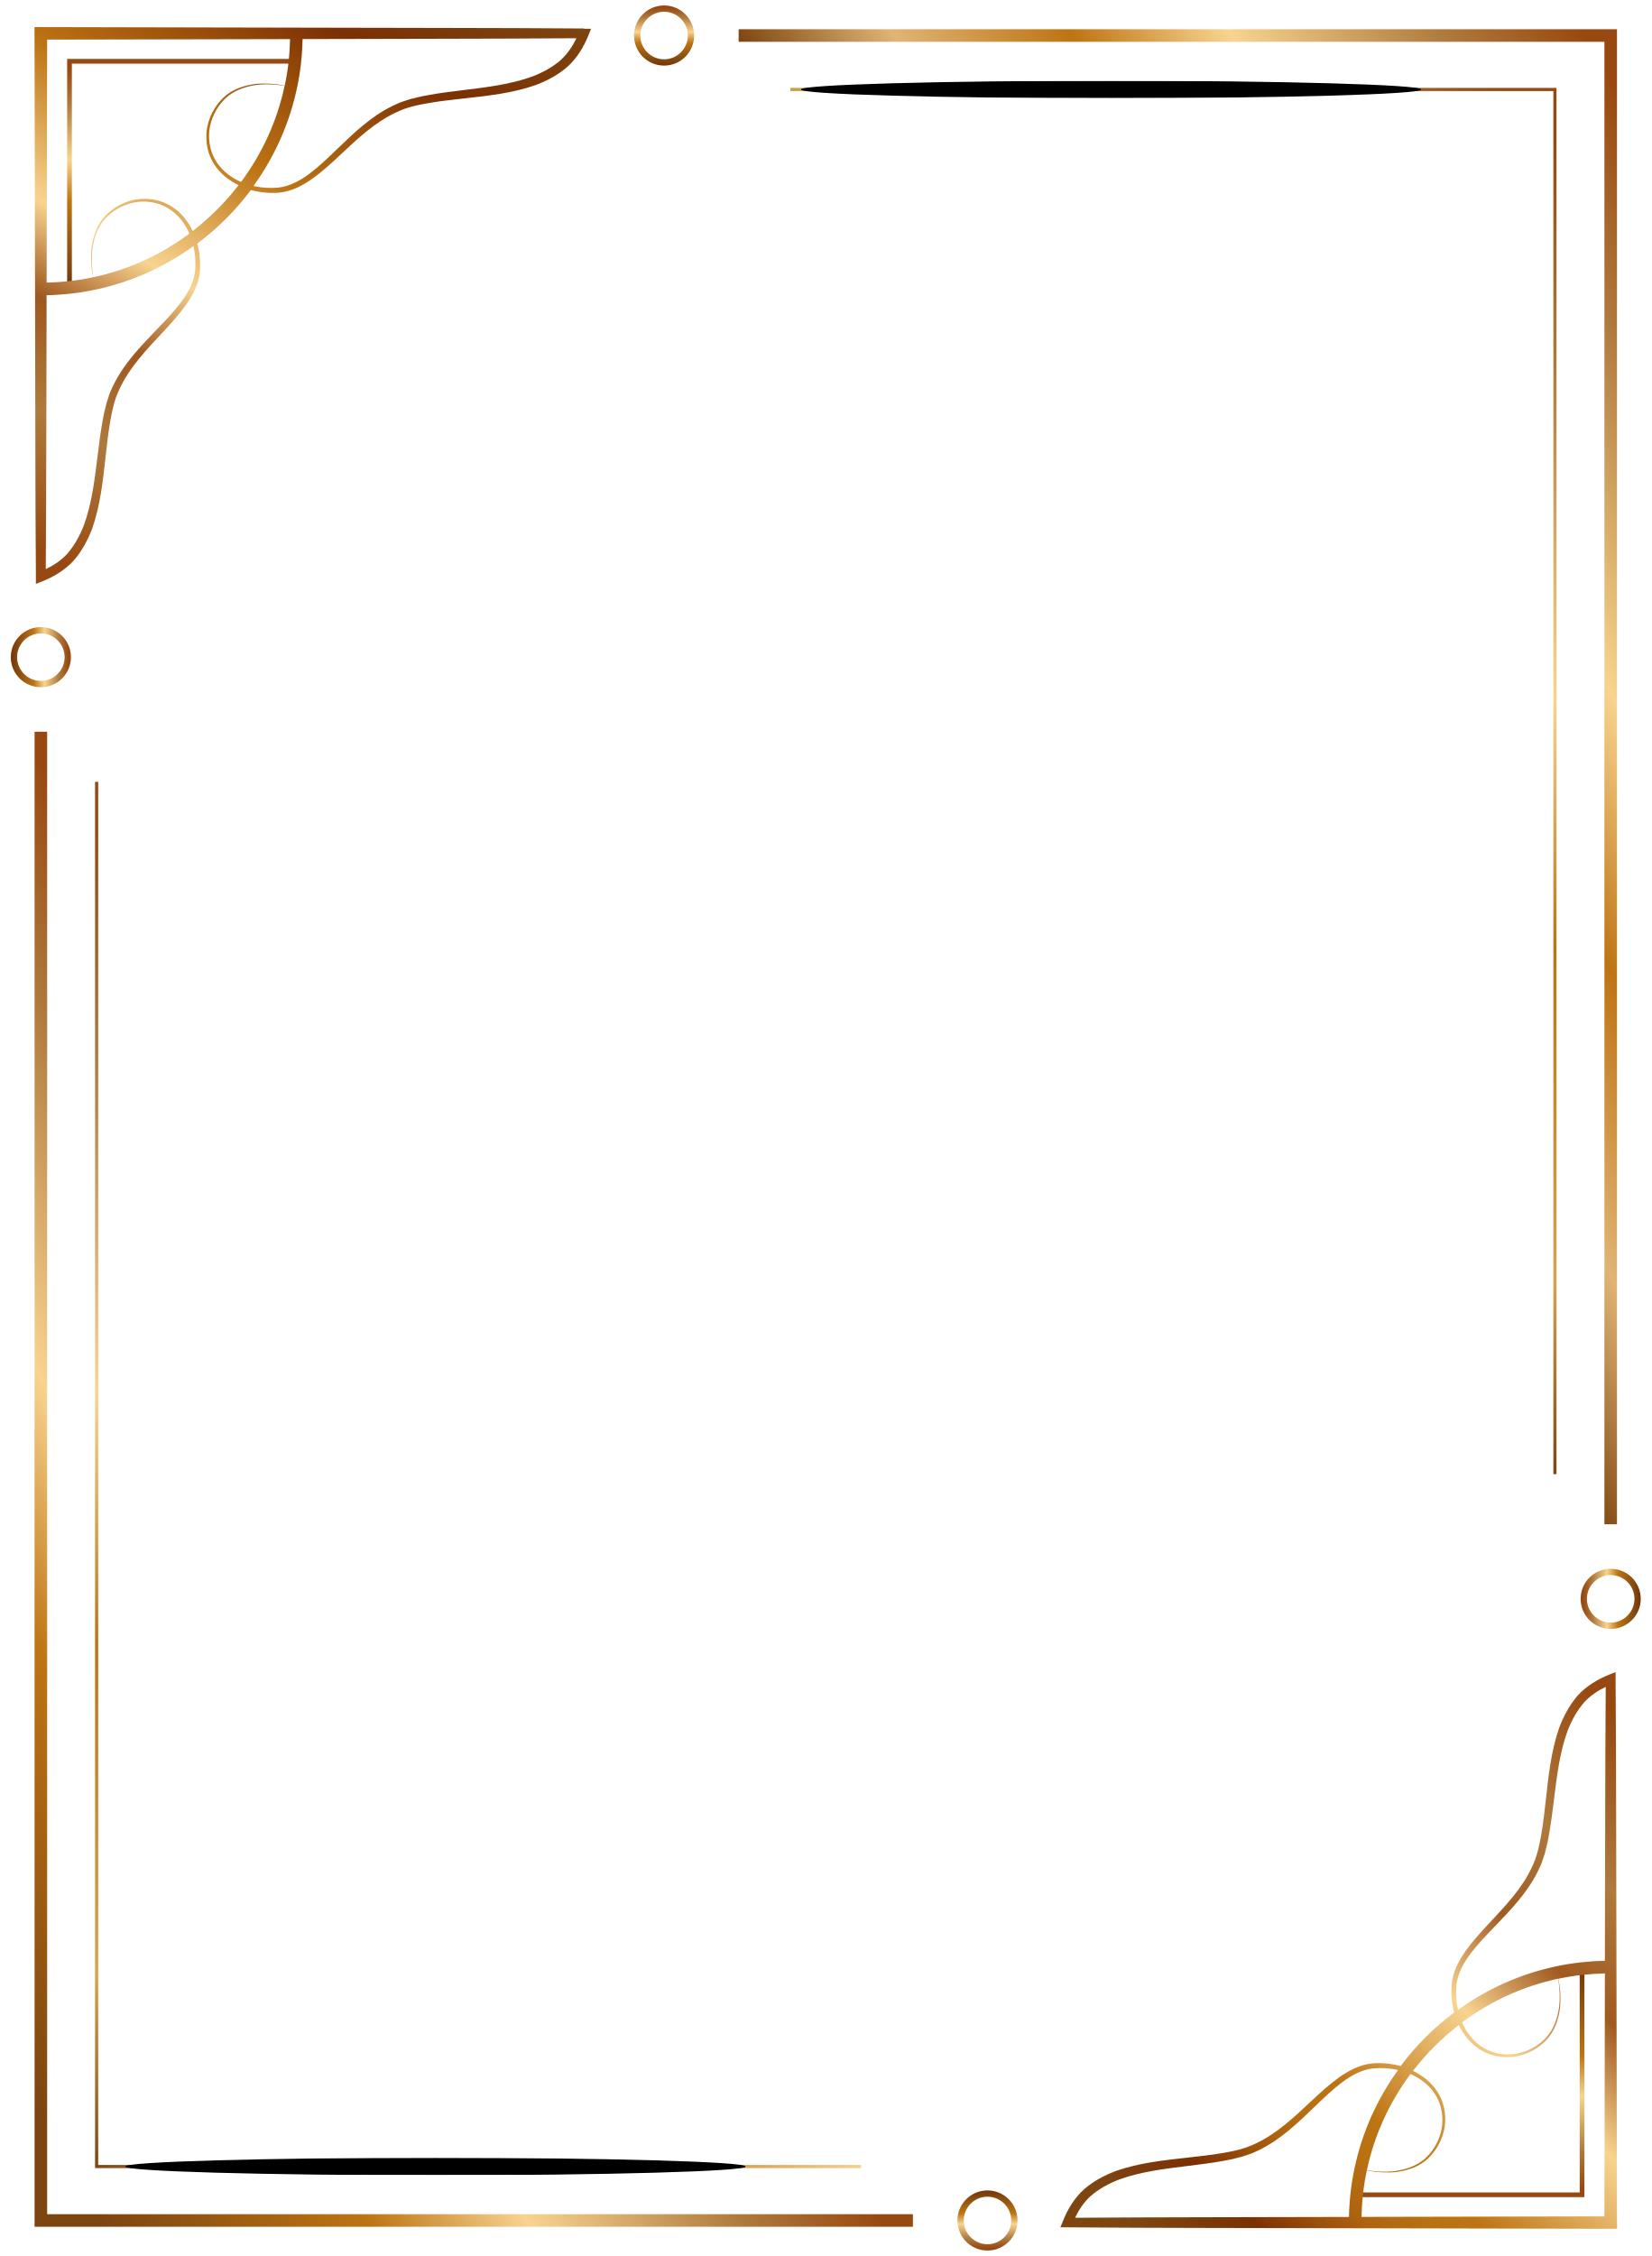
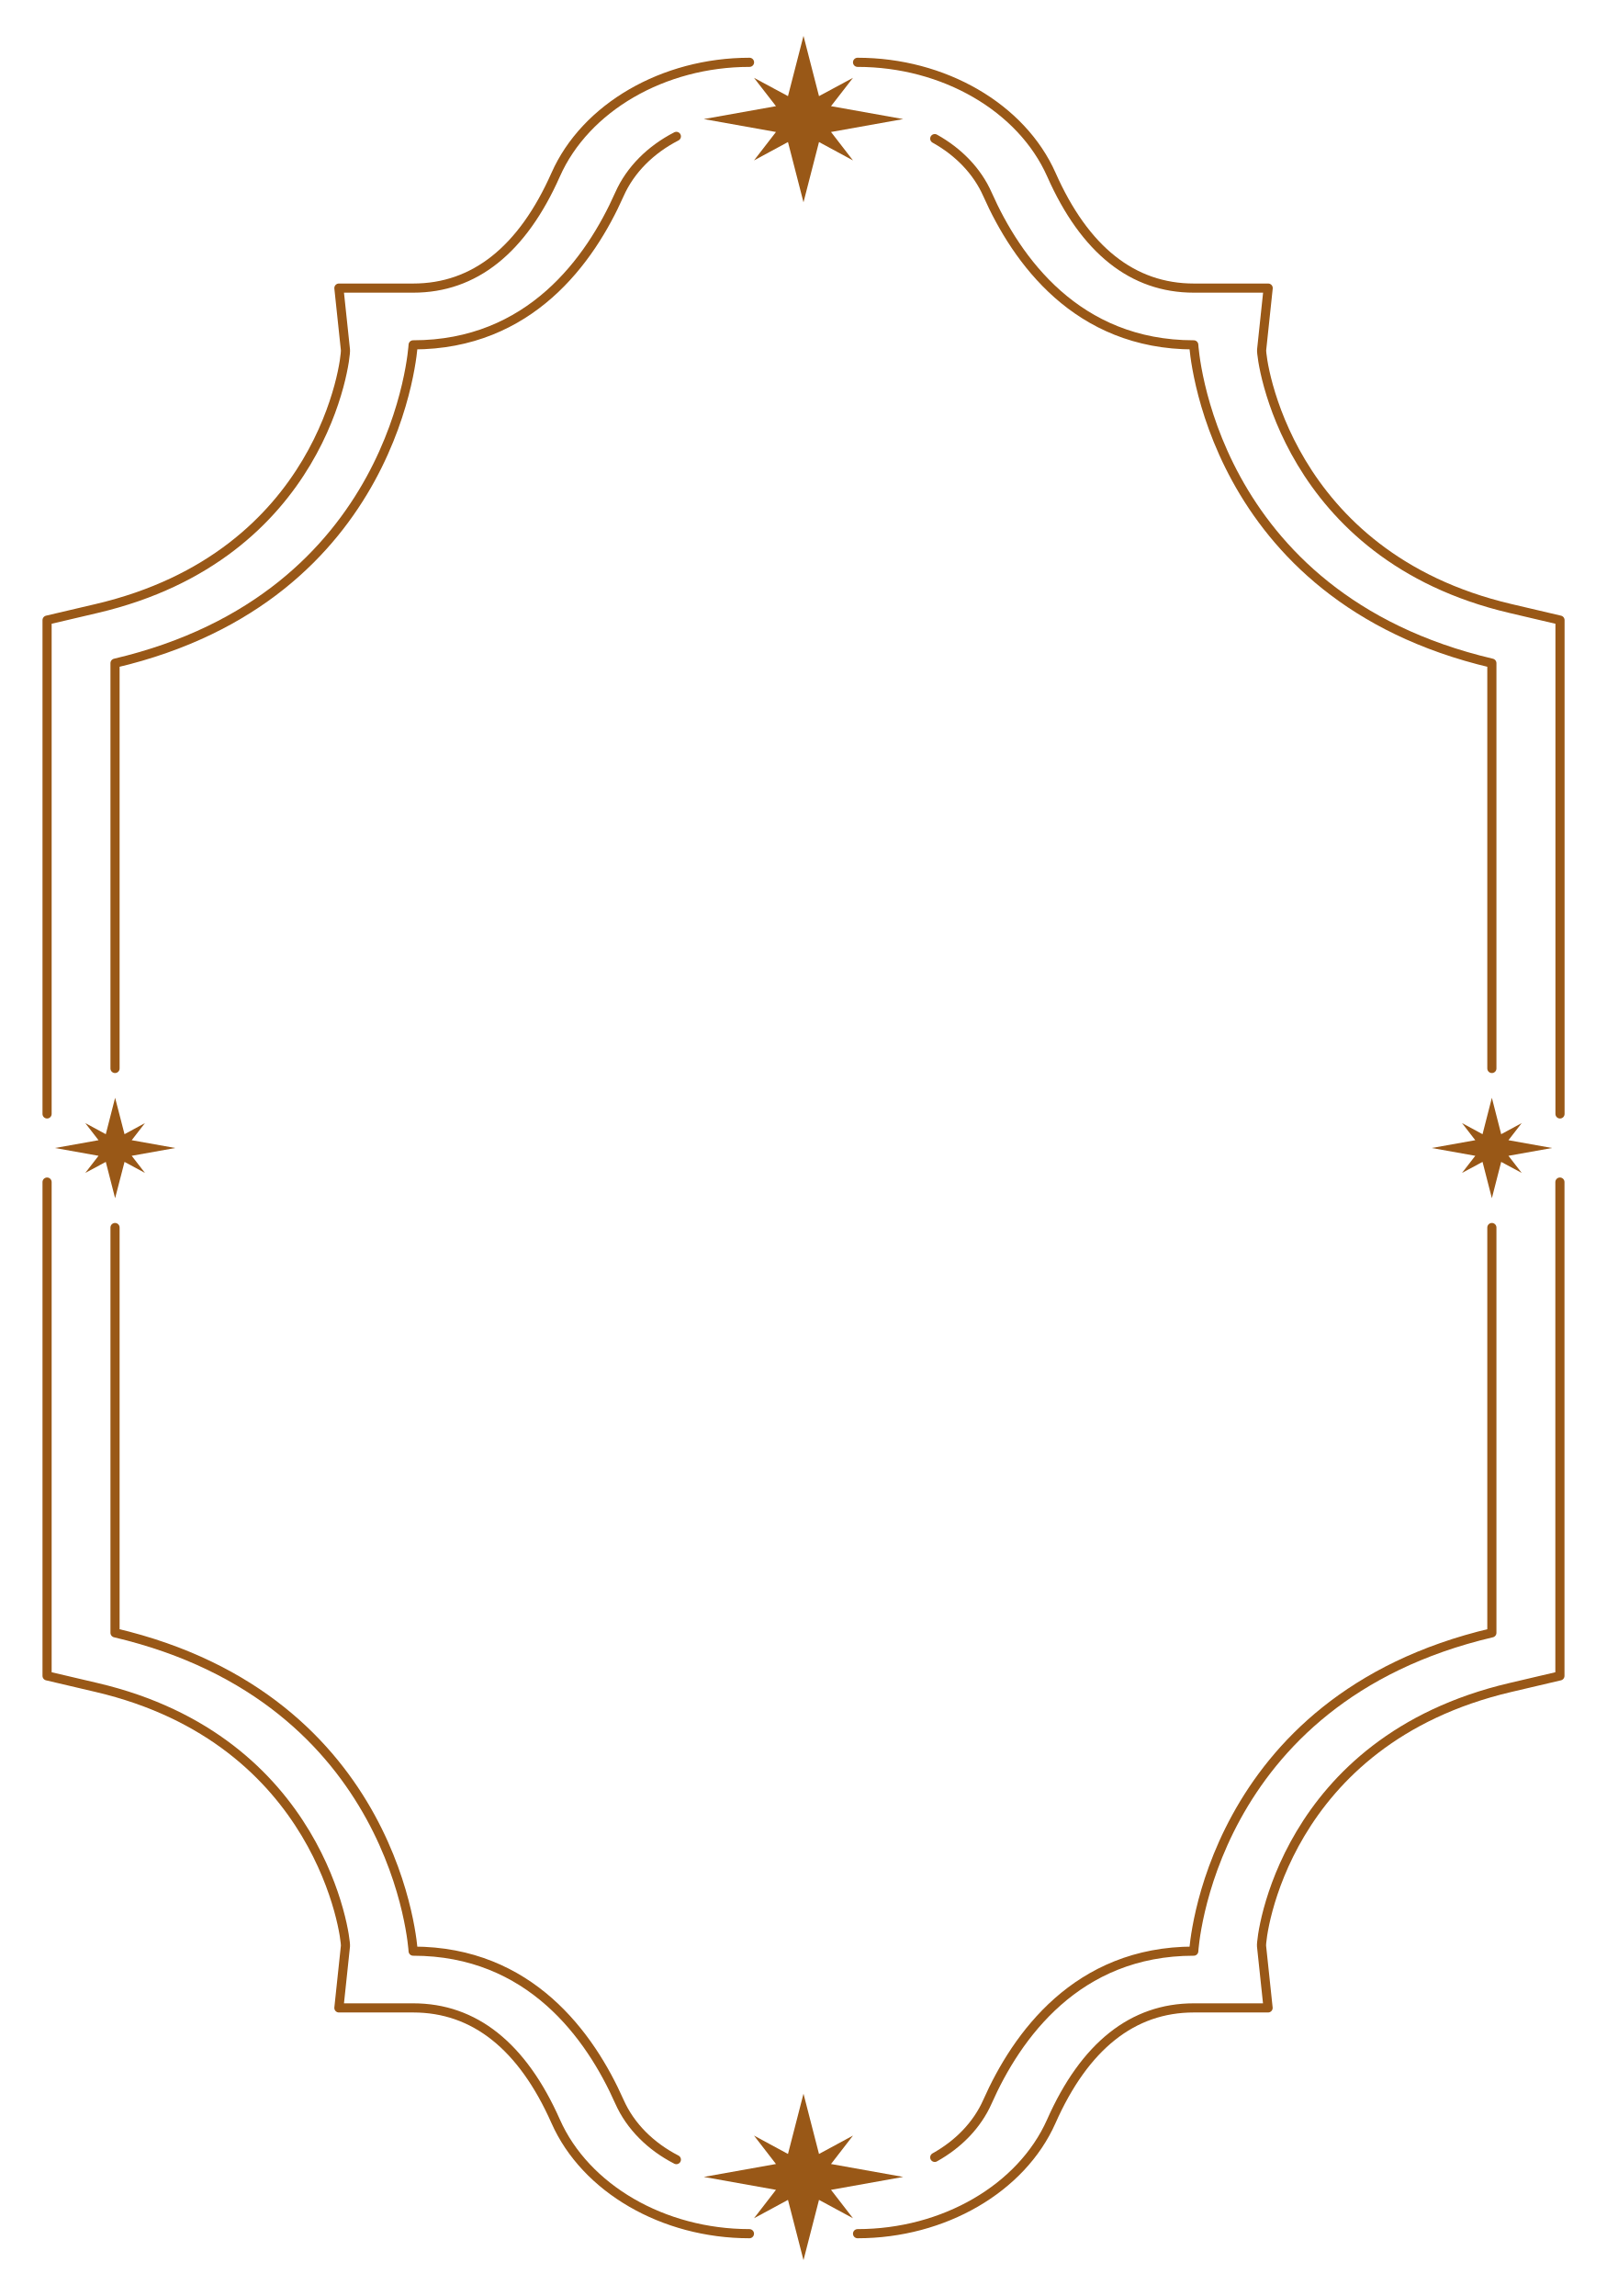
- <svg xmlns="http://www.w3.org/2000/svg" xmlns:xlink="http://www.w3.org/1999/xlink" viewBox="0 0 262.7 358.78" preserveAspectRatio="none">
+ <svg xmlns="http://www.w3.org/2000/svg" id="OBJECTS" viewBox="0 0 179.24 256.06" preserveAspectRatio="none">
  <defs>
    <style>
      .cls-1 {
-         mask: url(#mask-5);
+         fill: none;
+         stroke: #995817;
+         stroke-linecap: round;
+         stroke-linejoin: round;
+         stroke-width: 1.02px;
      }

      .cls-2 {
-         fill: url(#_Áåçûìÿííûé_ãðàäèåíò-2);
-       }
- 
-       .cls-2, .cls-3 {
-         mix-blend-mode: screen;
-       }
- 
-       .cls-4 {
-         fill: url(#Bronze_9-6);
-       }
- 
-       .cls-5 {
-         mask: url(#mask-1);
-       }
- 
-       .cls-6 {
-         mask: url(#mask-6);
-       }
- 
-       .cls-7 {
-         mask: url(#mask-7);
-       }
- 
-       .cls-8 {
-         filter: url(#luminosity-noclip-5);
-       }
- 
-       .cls-9 {
-         mask: url(#mask);
-       }
- 
-       .cls-10 {
-         fill: url(#_Áåçûìÿííûé_ãðàäèåíò_13);
-       }
- 
-       .cls-11 {
-         fill: url(#_Áåçûìÿííûé_ãðàäèåíò_29-2);
-       }
- 
-       .cls-12 {
-         fill: url(#Bronze_9);
-       }
- 
-       .cls-13 {
-         mask: url(#mask-2);
-       }
- 
-       .cls-14 {
-         fill: url(#_Áåçûìÿííûé_ãðàäèåíò_50);
-       }
- 
-       .cls-14, .cls-15, .cls-16, .cls-17 {
-         mix-blend-mode: multiply;
-       }
- 
-       .cls-18 {
-         filter: url(#luminosity-noclip-3);
-       }
- 
-       .cls-19 {
-         fill: url(#_Áåçûìÿííûé_ãðàäèåíò_12);
-       }
- 
-       .cls-20 {
-         isolation: isolate;
-       }
- 
-       .cls-21 {
-         fill: url(#_Áåçûìÿííûé_ãðàäèåíò_29);
-       }
- 
-       .cls-22 {
-         fill: url(#_Áåçûìÿííûé_ãðàäèåíò_14);
-       }
- 
-       .cls-15 {
-         fill: url(#_Áåçûìÿííûé_ãðàäèåíò_7);
-       }
- 
-       .cls-23 {
-         fill: url(#Bronze_9-2);
-       }
- 
-       .cls-3 {
-         fill: url(#_Áåçûìÿííûé_ãðàäèåíò);
-       }
- 
-       .cls-16 {
-         fill: url(#_Áåçûìÿííûé_ãðàäèåíò_8);
-       }
- 
-       .cls-24 {
-         fill: url(#_Áåçûìÿííûé_ãðàäèåíò_22);
-       }
- 
-       .cls-25 {
-         fill: url(#Bronze_9-5);
-       }
- 
-       .cls-26 {
-         mask: url(#mask-4);
-       }
- 
-       .cls-27 {
-         fill: url(#Bronze_9-4);
-       }
- 
-       .cls-17 {
-         fill: url(#_Áåçûìÿííûé_ãðàäèåíò_49);
-       }
- 
-       .cls-28 {
-         fill: url(#Bronze_9-3);
-       }
- 
-       .cls-29 {
-         filter: url(#luminosity-noclip-7);
-       }
- 
-       .cls-30 {
-         mask: url(#mask-3);
-       }
- 
-       .cls-31 {
-         filter: url(#luminosity-noclip);
+         fill: #995817;
      }
    </style>
-     <linearGradient id="_Áåçûìÿííûé_ãðàäèåíò_29" data-name="Áåçûìÿííûé ãðàäèåíò 29" x1="161.75" y1="149.12" x2="272.23" y2="38.64" gradientUnits="userSpaceOnUse">
-       <stop offset="0" stop-color="#7d4510" />
-       <stop offset=".14" stop-color="#dba14c" />
-       <stop offset=".38" stop-color="#bd7413" />
-       <stop offset=".56" stop-color="#f8d490" />
-       <stop offset=".8" stop-color="#af7a3d" />
-       <stop offset=".96" stop-color="#984911" />
-     </linearGradient>
-     <linearGradient id="_Áåçûìÿííûé_ãðàäèåíò_29-2" data-name="Áåçûìÿííûé ãðàäèåíò 29" x1="-1183.93" y1="86.81" x2="-1294.42" y2="197.29" gradientTransform="translate(-1193.47 406.95) rotate(-180)" xlink:href="#_Áåçûìÿííûé_ãðàäèåíò_29" />
-     <linearGradient id="Bronze_9" data-name="Bronze 9" x1="28.92" y1="45.85" x2="28.92" y2="9.37" gradientUnits="userSpaceOnUse">
-       <stop offset="0" stop-color="#7c3004" />
-       <stop offset=".08" stop-color="#7d4510" />
-       <stop offset=".38" stop-color="#bd7413" />
-       <stop offset=".56" stop-color="#f8d490" />
-       <stop offset=".8" stop-color="#af7a3d" />
-       <stop offset=".96" stop-color="#984911" />
-     </linearGradient>
-     <linearGradient id="_Áåçûìÿííûé_ãðàäèåíò_22" data-name="Áåçûìÿííûé ãðàäèåíò 22" x1=".61" y1="89.9" x2="60.93" y2="-14.58" gradientUnits="userSpaceOnUse">
-       <stop offset=".04" stop-color="#984911" />
-       <stop offset=".2" stop-color="#af7a3d" />
-       <stop offset=".33" stop-color="#9f581f" />
-       <stop offset=".36" stop-color="#b6783c" />
-       <stop offset=".44" stop-color="#f8d490" />
-       <stop offset=".62" stop-color="#bd7413" />
-       <stop offset=".83" stop-color="#7c3004" />
-       <stop offset="1" stop-color="#7d4510" />
-     </linearGradient>
-     <linearGradient id="Bronze_9-2" data-name="Bronze 9" x1="1.72" y1="104.51" x2="11.28" y2="104.51" xlink:href="#Bronze_9" />
-     <linearGradient id="Bronze_9-3" data-name="Bronze 9" x1="-341.85" y1="616.64" x2="-332.29" y2="616.64" gradientTransform="translate(-511.01 -331.41) rotate(-90)" xlink:href="#Bronze_9" />
-     <linearGradient id="Bronze_9-4" data-name="Bronze 9" x1="-868.44" y1="166.67" x2="-868.44" y2="130.18" gradientTransform="translate(-634.66 479.6) rotate(-180)" xlink:href="#Bronze_9" />
-     <linearGradient id="_Áåçûìÿííûé_ãðàäèåíò_14" data-name="Áåçûìÿííûé ãðàäèåíò 14" x1="-820.22" y1="355.04" x2="-925.87" y2="416.03" gradientTransform="translate(-634.66 479.6) rotate(-180)" gradientUnits="userSpaceOnUse">
-       <stop offset="0" stop-color="#7d4510" />
-       <stop offset=".18" stop-color="#e0b475" />
-       <stop offset=".38" stop-color="#bd7413" />
-       <stop offset=".56" stop-color="#f8d490" />
-       <stop offset=".8" stop-color="#af7a3d" />
-       <stop offset=".96" stop-color="#984911" />
-     </linearGradient>
-     <linearGradient id="_Áåçûìÿííûé_ãðàäèåíò_13" data-name="Áåçûìÿííûé ãðàäèåíò 13" x1="190.27" y1="375.86" x2="278.59" y2="287.54" gradientUnits="userSpaceOnUse">
-       <stop offset=".08" stop-color="#7d4510" />
-       <stop offset=".18" stop-color="#7c3004" />
-       <stop offset=".19" stop-color="#833705" />
-       <stop offset=".24" stop-color="#9c510b" />
-       <stop offset=".28" stop-color="#ae640f" />
-       <stop offset=".33" stop-color="#b97012" />
-       <stop offset=".38" stop-color="#bd7413" />
-       <stop offset=".56" stop-color="#f8d490" />
-       <stop offset=".65" stop-color="#b6783c" />
-       <stop offset=".68" stop-color="#a05a20" />
-       <stop offset=".8" stop-color="#af7a3d" />
-       <stop offset=".96" stop-color="#984911" />
-     </linearGradient>
-     <linearGradient id="Bronze_9-5" data-name="Bronze 9" x1="-895.64" y1="225.33" x2="-886.08" y2="225.33" gradientTransform="translate(-634.66 479.6) rotate(-180)" xlink:href="#Bronze_9" />
-     <linearGradient id="_Áåçûìÿííûé_ãðàäèåíò_12" data-name="Áåçûìÿííûé ãðàäèåíò 12" x1="-515.79" y1="-95.14" x2="-576.79" y2="-200.79" gradientTransform="translate(-123.65 811.01) rotate(90)" gradientUnits="userSpaceOnUse">
-       <stop offset=".08" stop-color="#7d4510" />
-       <stop offset=".38" stop-color="#bd7413" />
-       <stop offset=".56" stop-color="#f8d490" />
-       <stop offset=".8" stop-color="#af7a3d" />
-       <stop offset=".96" stop-color="#984911" />
-     </linearGradient>
-     <linearGradient id="Bronze_9-6" data-name="Bronze 9" x1="-462.66" y1="-280.72" x2="-453.1" y2="-280.72" gradientTransform="translate(-123.65 811.01) rotate(90)" xlink:href="#Bronze_9" />
-     <filter id="luminosity-noclip" x="127.38" y="12.84" width="98.71" height="2.77" color-interpolation-filters="sRGB" filterUnits="userSpaceOnUse">
-       <feFlood flood-color="#fff" result="bg" />
-       <feBlend in="SourceGraphic" in2="bg" />
-     </filter>
-     <filter id="luminosity-noclip-2" x="127.38" y="-8371.08" width="98.71" height="32766" color-interpolation-filters="sRGB" filterUnits="userSpaceOnUse">
-       <feFlood flood-color="#fff" result="bg" />
-       <feBlend in="SourceGraphic" in2="bg" />
-     </filter>
-     <mask id="mask-1" x="127.38" y="-8371.08" width="98.71" height="32766" maskUnits="userSpaceOnUse" />
-     <radialGradient id="_Áåçûìÿííûé_ãðàäèåíò_8" data-name="Áåçûìÿííûé ãðàäèåíò 8" cx="-8111.25" cy="-108.08" fx="-8111.25" fy="-108.08" r="10.74" gradientTransform="translate(-320.11 1062.2) rotate(90) scale(.13 4.6)" gradientUnits="userSpaceOnUse">
-       <stop offset="0" stop-color="#fff" />
-       <stop offset="0" stop-color="#f6f6f6" />
-       <stop offset=".05" stop-color="#c8c8c8" />
-       <stop offset=".09" stop-color="#9d9d9d" />
-       <stop offset=".14" stop-color="#777" />
-       <stop offset=".2" stop-color="#565656" />
-       <stop offset=".26" stop-color="#3b3b3b" />
-       <stop offset=".32" stop-color="#252525" />
-       <stop offset=".4" stop-color="#141414" />
-       <stop offset=".5" stop-color="#080808" />
-       <stop offset=".63" stop-color="#010101" />
-       <stop offset="1" stop-color="#000" />
-     </radialGradient>
-     <mask id="mask" x="127.38" y="12.84" width="98.71" height="2.77" maskUnits="userSpaceOnUse">
-       <g class="cls-31">
-         <g class="cls-5">
-           <ellipse class="cls-16" cx="176.73" cy="14.23" rx="49.36" ry="1.39" />
-         </g>
-       </g>
-     </mask>
-     <filter id="luminosity-noclip-3" x="127.38" y="12.84" width="98.71" height="2.77" color-interpolation-filters="sRGB" filterUnits="userSpaceOnUse">
-       <feFlood flood-color="#fff" result="bg" />
-       <feBlend in="SourceGraphic" in2="bg" />
-     </filter>
-     <filter id="luminosity-noclip-4" x="127.38" y="-8371.08" width="98.71" height="32766" color-interpolation-filters="sRGB" filterUnits="userSpaceOnUse">
-       <feFlood flood-color="#fff" result="bg" />
-       <feBlend in="SourceGraphic" in2="bg" />
-     </filter>
-     <mask id="mask-3" x="127.38" y="-8371.08" width="98.71" height="32766" maskUnits="userSpaceOnUse" />
-     <radialGradient id="_Áåçûìÿííûé_ãðàäèåíò_50" data-name="Áåçûìÿííûé ãðàäèåíò 50" cx="-8111.25" cy="-108.08" fx="-8111.25" fy="-108.08" r="10.74" gradientTransform="translate(-320.11 1062.2) rotate(90) scale(.13 4.6)" gradientUnits="userSpaceOnUse">
-       <stop offset="0" stop-color="#fff" />
-       <stop offset="0" stop-color="#f6f6f6" />
-       <stop offset=".05" stop-color="#c8c8c8" />
-       <stop offset=".09" stop-color="#9d9d9d" />
-       <stop offset=".14" stop-color="#777" />
-       <stop offset=".2" stop-color="#565656" />
-       <stop offset=".26" stop-color="#3b3b3b" />
-       <stop offset=".32" stop-color="#252525" />
-       <stop offset=".4" stop-color="#141414" />
-       <stop offset=".5" stop-color="#080808" />
-       <stop offset=".63" stop-color="#010101" />
-       <stop offset="1" stop-color="#000" />
-     </radialGradient>
-     <mask id="mask-2" x="127.38" y="12.84" width="98.71" height="2.77" maskUnits="userSpaceOnUse">
-       <g class="cls-18">
-         <g class="cls-30">
-           <ellipse class="cls-14" cx="176.73" cy="14.23" rx="49.36" ry="1.39" />
-         </g>
-       </g>
-     </mask>
-     <radialGradient id="_Áåçûìÿííûé_ãðàäèåíò" data-name="Áåçûìÿííûé ãðàäèåíò" cx="-8111.25" cy="-108.08" fx="-8111.25" fy="-108.08" r="10.74" gradientTransform="translate(-320.11 1062.2) rotate(90) scale(.13 4.6)" gradientUnits="userSpaceOnUse">
-       <stop offset="0" stop-color="#ffe4a1" />
-       <stop offset="0" stop-color="#f6dc9b" />
-       <stop offset=".05" stop-color="#c8b37e" />
-       <stop offset=".09" stop-color="#9d8c63" />
-       <stop offset=".14" stop-color="#776a4b" />
-       <stop offset=".2" stop-color="#564d36" />
-       <stop offset=".26" stop-color="#3b3525" />
-       <stop offset=".32" stop-color="#252117" />
-       <stop offset=".4" stop-color="#14120c" />
-       <stop offset=".5" stop-color="#080705" />
-       <stop offset=".63" stop-color="#010101" />
-       <stop offset="1" stop-color="#000" />
-     </radialGradient>
-     <filter id="luminosity-noclip-5" x="19.92" y="343.16" width="98.71" height="2.77" color-interpolation-filters="sRGB" filterUnits="userSpaceOnUse">
-       <feFlood flood-color="#fff" result="bg" />
-       <feBlend in="SourceGraphic" in2="bg" />
-     </filter>
-     <filter id="luminosity-noclip-6" x="19.92" y="-8371.08" width="98.71" height="32766" color-interpolation-filters="sRGB" filterUnits="userSpaceOnUse">
-       <feFlood flood-color="#fff" result="bg" />
-       <feBlend in="SourceGraphic" in2="bg" />
-     </filter>
-     <mask id="mask-5" x="19.92" y="-8371.08" width="98.71" height="32766" maskUnits="userSpaceOnUse" />
-     <radialGradient id="_Áåçûìÿííûé_ãðàäèåíò_7" data-name="Áåçûìÿííûé ãðàäèåíò 7" cx="-5554.59" cy="-84.7" fx="-5554.59" fy="-84.7" r="10.74" gradientTransform="translate(-320.11 1062.2) rotate(90) scale(.13 4.6)" gradientUnits="userSpaceOnUse">
-       <stop offset="0" stop-color="#fff" />
-       <stop offset="0" stop-color="#f6f6f6" />
-       <stop offset=".05" stop-color="#c8c8c8" />
-       <stop offset=".09" stop-color="#9d9d9d" />
-       <stop offset=".14" stop-color="#777" />
-       <stop offset=".2" stop-color="#565656" />
-       <stop offset=".26" stop-color="#3b3b3b" />
-       <stop offset=".32" stop-color="#252525" />
-       <stop offset=".4" stop-color="#141414" />
-       <stop offset=".5" stop-color="#080808" />
-       <stop offset=".63" stop-color="#010101" />
-       <stop offset="1" stop-color="#000" />
-     </radialGradient>
-     <mask id="mask-4" x="19.92" y="343.16" width="98.71" height="2.77" maskUnits="userSpaceOnUse">
-       <g class="cls-8">
-         <g class="cls-1">
-           <ellipse class="cls-15" cx="69.28" cy="344.55" rx="49.36" ry="1.39" />
-         </g>
-       </g>
-     </mask>
-     <filter id="luminosity-noclip-7" x="19.92" y="343.16" width="98.71" height="2.77" color-interpolation-filters="sRGB" filterUnits="userSpaceOnUse">
-       <feFlood flood-color="#fff" result="bg" />
-       <feBlend in="SourceGraphic" in2="bg" />
-     </filter>
-     <filter id="luminosity-noclip-8" x="19.92" y="-8371.08" width="98.71" height="32766" color-interpolation-filters="sRGB" filterUnits="userSpaceOnUse">
-       <feFlood flood-color="#fff" result="bg" />
-       <feBlend in="SourceGraphic" in2="bg" />
-     </filter>
-     <mask id="mask-7" x="19.92" y="-8371.08" width="98.71" height="32766" maskUnits="userSpaceOnUse" />
-     <radialGradient id="_Áåçûìÿííûé_ãðàäèåíò_49" data-name="Áåçûìÿííûé ãðàäèåíò 49" cx="-5554.59" cy="-84.7" fx="-5554.59" fy="-84.7" r="10.74" gradientTransform="translate(-320.11 1062.2) rotate(90) scale(.13 4.6)" gradientUnits="userSpaceOnUse">
-       <stop offset="0" stop-color="#fff" />
-       <stop offset="0" stop-color="#f6f6f6" />
-       <stop offset=".05" stop-color="#c8c8c8" />
-       <stop offset=".09" stop-color="#9d9d9d" />
-       <stop offset=".14" stop-color="#777" />
-       <stop offset=".2" stop-color="#565656" />
-       <stop offset=".26" stop-color="#3b3b3b" />
-       <stop offset=".32" stop-color="#252525" />
-       <stop offset=".4" stop-color="#141414" />
-       <stop offset=".5" stop-color="#080808" />
-       <stop offset=".63" stop-color="#010101" />
-       <stop offset="1" stop-color="#000" />
-     </radialGradient>
-     <mask id="mask-6" x="19.92" y="343.16" width="98.71" height="2.77" maskUnits="userSpaceOnUse">
-       <g class="cls-29">
-         <g class="cls-7">
-           <ellipse class="cls-17" cx="69.28" cy="344.55" rx="49.36" ry="1.39" />
-         </g>
-       </g>
-     </mask>
-     <radialGradient id="_Áåçûìÿííûé_ãðàäèåíò-2" data-name="Áåçûìÿííûé ãðàäèåíò" cx="-5554.59" cy="-84.7" fx="-5554.59" fy="-84.7" r="10.74" xlink:href="#_Áåçûìÿííûé_ãðàäèåíò" />
  </defs>
-   <g class="cls-20">
-     <g id="_x32_2">
-       <g>
-         <polygon class="cls-21" points="247.58 234.44 247.08 234.44 247.08 14.48 125.73 14.48 125.73 13.98 247.58 13.98 247.58 234.44" />
-         <polygon class="cls-11" points="136.96 344.8 15.12 344.8 15.12 124.34 15.62 124.34 15.62 344.3 136.96 344.3 136.96 344.8" />
-         <polygon class="cls-12" points="11.43 45.85 10.68 45.85 10.68 9.37 47.16 9.37 47.16 10.12 11.43 10.12 11.43 45.85" />
-         <path class="cls-24" d="M92.89,4.53c-14.4-.11-28.8-.08-43.2-.13l-43.2-.09h-1s0,1,0,1l.09,43.2c.05,14.4.02,28.8.13,43.2v1.15s1.04-.41,1.04-.41c1.86-.75,3.62-1.82,4.99-3.32,1.32-1.53,2.26-3.31,2.95-5.14,1.28-3.71,1.68-7.54,2.1-11.3.21-1.88.41-3.76.73-5.6.32-1.85.7-3.65,1.52-5.29,1.55-3.34,4.18-6.1,6.75-8.85,1.29-1.39,2.59-2.79,3.72-4.36,1.12-1.56,2.07-3.36,2.28-5.35.12-1.53-.02-3.05-.41-4.51,0,0,0,0,.01,0,3.23-2.41,6.09-5.27,8.5-8.5,0,0,0,0,0-.01,1.46.39,2.97.54,4.51.42,1.99-.2,3.79-1.15,5.35-2.27,1.57-1.13,2.98-2.43,4.36-3.72,2.75-2.58,5.51-5.2,8.85-6.75,1.64-.82,3.44-1.21,5.29-1.52,1.84-.32,3.72-.51,5.59-.73,3.76-.42,7.59-.81,11.3-2.1,1.84-.68,3.62-1.62,5.14-2.95,1.5-1.37,2.58-3.13,3.32-4.99l.42-1.04h-1.15ZM38.34,28.94c-1.49-.65-2.84-1.65-3.77-2.99-1.06-1.5-1.47-3.4-1.27-5.23.23-1.83,1.09-3.59,2.38-4.9,1.3-1.35,3.15-2.02,5-2.3,1.52-.19,3.07-.13,4.59.13-1.18,5.55-3.52,10.69-6.93,15.29ZM31.03,43.14c-.22,1.79-1.12,3.44-2.23,4.92-1.11,1.48-2.42,2.84-3.73,4.2-2.61,2.72-5.35,5.5-7.06,9.05-.19.45-.44.88-.59,1.34l-.46,1.4c-.24.94-.48,1.88-.63,2.82-.35,1.89-.57,3.78-.81,5.66-.46,3.75-.91,7.51-2.16,10.96-.66,1.7-1.54,3.3-2.71,4.63-.96,1.02-2.11,1.79-3.37,2.39.1-14,.08-28,.13-42v-1.56c2.66-.06,5.29-.35,7.82-.9,5.63-1.2,10.85-3.53,15.55-6.91.29,1.32.38,2.69.25,4ZM14.84,44.09c-.26-1.52-.32-3.07-.13-4.6.28-1.85.95-3.7,2.3-5,1.31-1.3,3.08-2.15,4.91-2.38,1.83-.2,3.73.21,5.23,1.28,1.34.93,2.34,2.27,2.98,3.76-4.6,3.42-9.74,5.75-15.29,6.94ZM30.65,36.74c-.72-1.51-1.79-2.87-3.2-3.8-1.62-1.1-3.67-1.5-5.59-1.25-1.92.28-3.73,1.2-5.07,2.59-1.37,1.4-2,3.32-2.23,5.19-.15,1.55-.05,3.11.26,4.62,0,0,0,0,0,0-2.4.52-4.88.8-7.4.85l.08-38.64,38.64-.08c-.06,2.51-.33,4.99-.85,7.39-1.51-.31-3.07-.4-4.62-.26-1.87.23-3.8.86-5.19,2.23-1.38,1.34-2.31,3.15-2.59,5.07-.25,1.92.14,3.96,1.25,5.59.93,1.41,2.29,2.48,3.81,3.2-2.11,2.74-4.55,5.18-7.29,7.29ZM89.3,9.46c-1.33,1.18-2.92,2.05-4.63,2.71-3.46,1.25-7.21,1.7-10.96,2.16-1.88.24-3.77.45-5.66.81-.94.15-1.88.39-2.82.63l-1.4.46c-.47.16-.89.4-1.34.59-3.55,1.71-6.33,4.45-9.05,7.06-1.36,1.31-2.71,2.62-4.2,3.73-1.47,1.1-3.12,2.01-4.92,2.22-1.31.13-2.68.05-4-.25,3.38-4.7,5.71-9.92,6.91-15.55.55-2.53.84-5.16.9-7.82h1.56c14-.05,28-.03,42-.13-.6,1.25-1.38,2.41-2.39,3.36Z" />
-         <path class="cls-23" d="M6.5,109.29c-2.64,0-4.78-2.14-4.78-4.78s2.14-4.78,4.78-4.78,4.78,2.14,4.78,4.78-2.14,4.78-4.78,4.78ZM6.5,100.73c-2.08,0-3.78,1.7-3.78,3.78s1.7,3.78,3.78,3.78,3.78-1.7,3.78-3.78-1.7-3.78-3.78-3.78Z" />
-         <path class="cls-28" d="M105.63,10.43c-2.64,0-4.78-2.14-4.78-4.78s2.14-4.78,4.78-4.78,4.78,2.14,4.78,4.78-2.14,4.78-4.78,4.78ZM105.63,1.87c-2.08,0-3.78,1.7-3.78,3.78s1.7,3.78,3.78,3.78,3.78-1.7,3.78-3.78-1.7-3.78-3.78-3.78Z" />
-         <polygon class="cls-27" points="252.02 349.42 215.54 349.42 215.54 348.67 251.27 348.67 251.27 312.93 252.02 312.93 252.02 349.42" />
-         <polygon class="cls-22" points="257.2 242.41 255.2 242.41 255.2 6.65 117.49 6.65 117.49 4.65 257.2 4.65 257.2 242.41" />
-         <path class="cls-10" d="M257.2,353.47l-.09-43.2c-.05-14.4-.02-28.8-.13-43.2v-1.15s-1.04.41-1.04.41c-1.86.75-3.62,1.82-4.99,3.32-1.32,1.53-2.26,3.31-2.95,5.14-1.28,3.71-1.68,7.54-2.1,11.3-.21,1.88-.41,3.76-.73,5.6-.32,1.85-.7,3.65-1.52,5.29-1.55,3.34-4.18,6.1-6.75,8.85-1.29,1.39-2.59,2.79-3.72,4.36-1.12,1.56-2.07,3.36-2.28,5.35-.12,1.53.02,3.05.41,4.51,0,0,0,0-.01.01-3.23,2.41-6.09,5.27-8.5,8.5,0,0,0,0,0,.01-1.46-.39-2.97-.54-4.51-.42-1.99.2-3.79,1.15-5.35,2.27-1.57,1.13-2.98,2.43-4.36,3.72-2.75,2.58-5.51,5.2-8.85,6.75-1.64.82-3.44,1.21-5.29,1.52-1.84.32-3.72.51-5.59.73-3.76.42-7.59.81-11.3,2.1-1.84.68-3.62,1.62-5.14,2.95-1.5,1.37-2.58,3.13-3.32,4.99l-.42,1.04h1.15c14.4.12,28.8.09,43.2.14l43.2.09h1s0-1,0-1ZM231.66,315.64c.22-1.79,1.12-3.44,2.23-4.92,1.11-1.48,2.42-2.84,3.73-4.2,2.61-2.72,5.35-5.5,7.06-9.05.19-.45.44-.88.59-1.34l.46-1.4c.24-.94.48-1.88.63-2.82.35-1.89.57-3.78.81-5.66.46-3.75.91-7.51,2.16-10.96.66-1.7,1.54-3.3,2.71-4.63.96-1.02,2.11-1.79,3.37-2.39-.1,14-.08,28-.13,42v1.56c-2.66.06-5.29.35-7.82.9-5.63,1.2-10.85,3.53-15.55,6.91-.29-1.32-.38-2.69-.25-4ZM247.85,314.69c.26,1.52.32,3.07.13,4.6-.28,1.85-.95,3.7-2.3,5-1.31,1.3-3.08,2.15-4.91,2.38-1.83.2-3.73-.21-5.23-1.28-1.34-.93-2.34-2.27-2.98-3.77,4.6-3.42,9.74-5.75,15.29-6.94ZM232.05,322.04c.72,1.51,1.79,2.87,3.2,3.8,1.62,1.1,3.67,1.5,5.59,1.25,1.92-.28,3.73-1.2,5.07-2.59,1.37-1.4,2-3.32,2.23-5.19.15-1.55.05-3.11-.26-4.62,0,0,0,0,0,0,2.4-.52,4.88-.79,7.4-.85l-.08,38.64-38.64.08c.06-2.51.33-4.99.85-7.39,1.51.31,3.07.4,4.62.26,1.87-.23,3.8-.86,5.19-2.23,1.38-1.34,2.31-3.15,2.59-5.07.25-1.92-.14-3.96-1.25-5.59-.93-1.4-2.29-2.48-3.81-3.2,2.11-2.74,4.55-5.18,7.29-7.29ZM224.35,329.84c1.49.65,2.84,1.65,3.77,2.99,1.06,1.5,1.47,3.4,1.27,5.23-.23,1.83-1.09,3.59-2.38,4.9-1.3,1.35-3.15,2.02-5,2.3-1.52.19-3.08.13-4.59-.13,1.18-5.55,3.52-10.69,6.93-15.29ZM171.01,352.68c.6-1.25,1.37-2.41,2.39-3.36,1.33-1.18,2.92-2.05,4.63-2.71,3.46-1.25,7.21-1.7,10.96-2.16,1.88-.24,3.77-.45,5.66-.81.94-.15,1.88-.39,2.82-.63l1.4-.46c.47-.16.89-.4,1.34-.59,3.55-1.71,6.33-4.45,9.05-7.06,1.36-1.31,2.71-2.62,4.2-3.73,1.47-1.1,3.12-2.01,4.92-2.22,1.31-.13,2.68-.05,4,.25-3.38,4.7-5.71,9.92-6.91,15.55-.55,2.54-.84,5.16-.9,7.82h-1.56c-14,.05-28,.03-42,.13Z" />
-         <path class="cls-25" d="M256.2,259.05c-2.64,0-4.78-2.14-4.78-4.78s2.14-4.78,4.78-4.78,4.78,2.14,4.78,4.78-2.14,4.78-4.78,4.78ZM256.2,250.49c-2.08,0-3.78,1.7-3.78,3.78s1.7,3.78,3.78,3.78,3.78-1.7,3.78-3.78-1.7-3.78-3.78-3.78Z" />
-         <polygon class="cls-19" points="145.21 354.13 5.5 354.13 5.5 116.37 7.5 116.37 7.5 352.13 145.21 352.13 145.21 354.13" />
-         <path class="cls-4" d="M157.07,357.91c-2.64,0-4.78-2.14-4.78-4.78s2.14-4.78,4.78-4.78,4.78,2.14,4.78,4.78-2.14,4.78-4.78,4.78ZM157.07,349.35c-2.08,0-3.78,1.7-3.78,3.78s1.7,3.78,3.78,3.78,3.78-1.7,3.78-3.78-1.7-3.78-3.78-3.78Z" />
-         <g class="cls-9">
-           <g class="cls-13">
-             <ellipse class="cls-3" cx="176.73" cy="14.23" rx="49.36" ry="1.39" />
-           </g>
-         </g>
-         <g class="cls-26">
-           <g class="cls-6">
-             <ellipse class="cls-2" cx="69.28" cy="344.55" rx="49.36" ry="1.39" />
-           </g>
-         </g>
-       </g>
+   <g>
+     <polygon class="cls-2" points="14.69 127.16 19.55 128.03 14.69 128.9 16.17 130.81 13.89 129.58 12.84 133.63 11.8 129.58 9.51 130.81 10.99 128.9 6.13 128.03 10.99 127.16 9.51 125.25 11.8 126.49 12.84 122.43 13.89 126.49 16.17 125.25 14.69 127.16" />
+     <polygon class="cls-2" points="92.69 11.84 100.74 13.28 92.69 14.72 95.14 17.89 91.35 15.84 89.62 22.56 87.89 15.84 84.1 17.89 86.55 14.72 78.5 13.28 86.55 11.84 84.1 8.68 87.89 10.72 89.62 4 91.35 10.72 95.14 8.68 92.69 11.84" />
+     <polygon class="cls-2" points="92.69 244.22 100.74 242.78 92.69 241.34 95.14 238.17 91.35 240.22 89.62 233.5 87.89 240.22 84.1 238.17 86.55 241.34 78.5 242.78 86.55 244.22 84.1 247.39 87.89 245.34 89.62 252.06 91.35 245.34 95.14 247.39 92.69 244.22" />
+     <polygon class="cls-2" points="168.25 127.16 173.11 128.03 168.25 128.9 169.73 130.81 167.44 129.58 166.4 133.63 165.36 129.58 163.07 130.81 164.55 128.9 159.69 128.03 164.55 127.16 163.07 125.25 165.36 126.49 166.4 122.43 167.44 126.49 169.73 125.25 168.25 127.16" />
+   </g>
+   <g>
+     <g>
+       <path class="cls-1" d="M5.25,124.23v-55.07l5.54-1.3c25.31-5.94,27.84-27.91,27.74-28.84l-.73-6.89h8.29c6.82,0,12.17-4.26,15.89-12.65,3.32-7.49,12.01-12.53,21.62-12.53" />
+       <path class="cls-1" d="M83.59,249.11c-9.61,0-18.29-5.04-21.61-12.53-3.72-8.39-9.07-12.65-15.89-12.65h-8.29l.73-6.89c.09-.91-2.68-22.96-27.74-28.84l-5.54-1.3v-55.07" />
+       <path class="cls-1" d="M173.99,131.83v55.07l-5.54,1.3c-25.31,5.94-27.84,27.91-27.74,28.84l.73,6.89h-8.29c-6.82,0-12.17,4.26-15.89,12.65-3.32,7.49-12.01,12.53-21.61,12.53" />
+       <path class="cls-1" d="M95.65,6.95c9.61,0,18.29,5.03,21.62,12.53,3.72,8.4,9.07,12.65,15.89,12.65h8.29l-.73,6.89c-.09.91,2.68,22.96,27.74,28.84l5.54,1.3v55.07" />
+     </g>
+     <g>
+       <path class="cls-1" d="M166.4,119.16v-45.2c-31.66-7.43-33.25-35.5-33.25-35.5-13.04,0-19.76-9.46-23.01-16.79-1.15-2.6-3.24-4.74-5.88-6.21" />
+       <path class="cls-1" d="M75.44,15.21c-2.86,1.47-5.13,3.71-6.35,6.46-3.25,7.32-9.97,16.79-23.01,16.79,0,0-1.59,28.07-33.25,35.5v45.2" />
+       <path class="cls-1" d="M166.4,136.9v45.2c-31.66,7.43-33.25,35.5-33.25,35.5-13.04,0-19.76,9.46-23.01,16.79-1.15,2.6-3.24,4.74-5.88,6.21" />
+       <path class="cls-1" d="M75.44,240.85c-2.86-1.47-5.13-3.71-6.35-6.46-3.25-7.32-9.97-16.79-23.01-16.79,0,0-1.59-28.07-33.25-35.5v-45.2" />
    </g>
  </g>
</svg>
